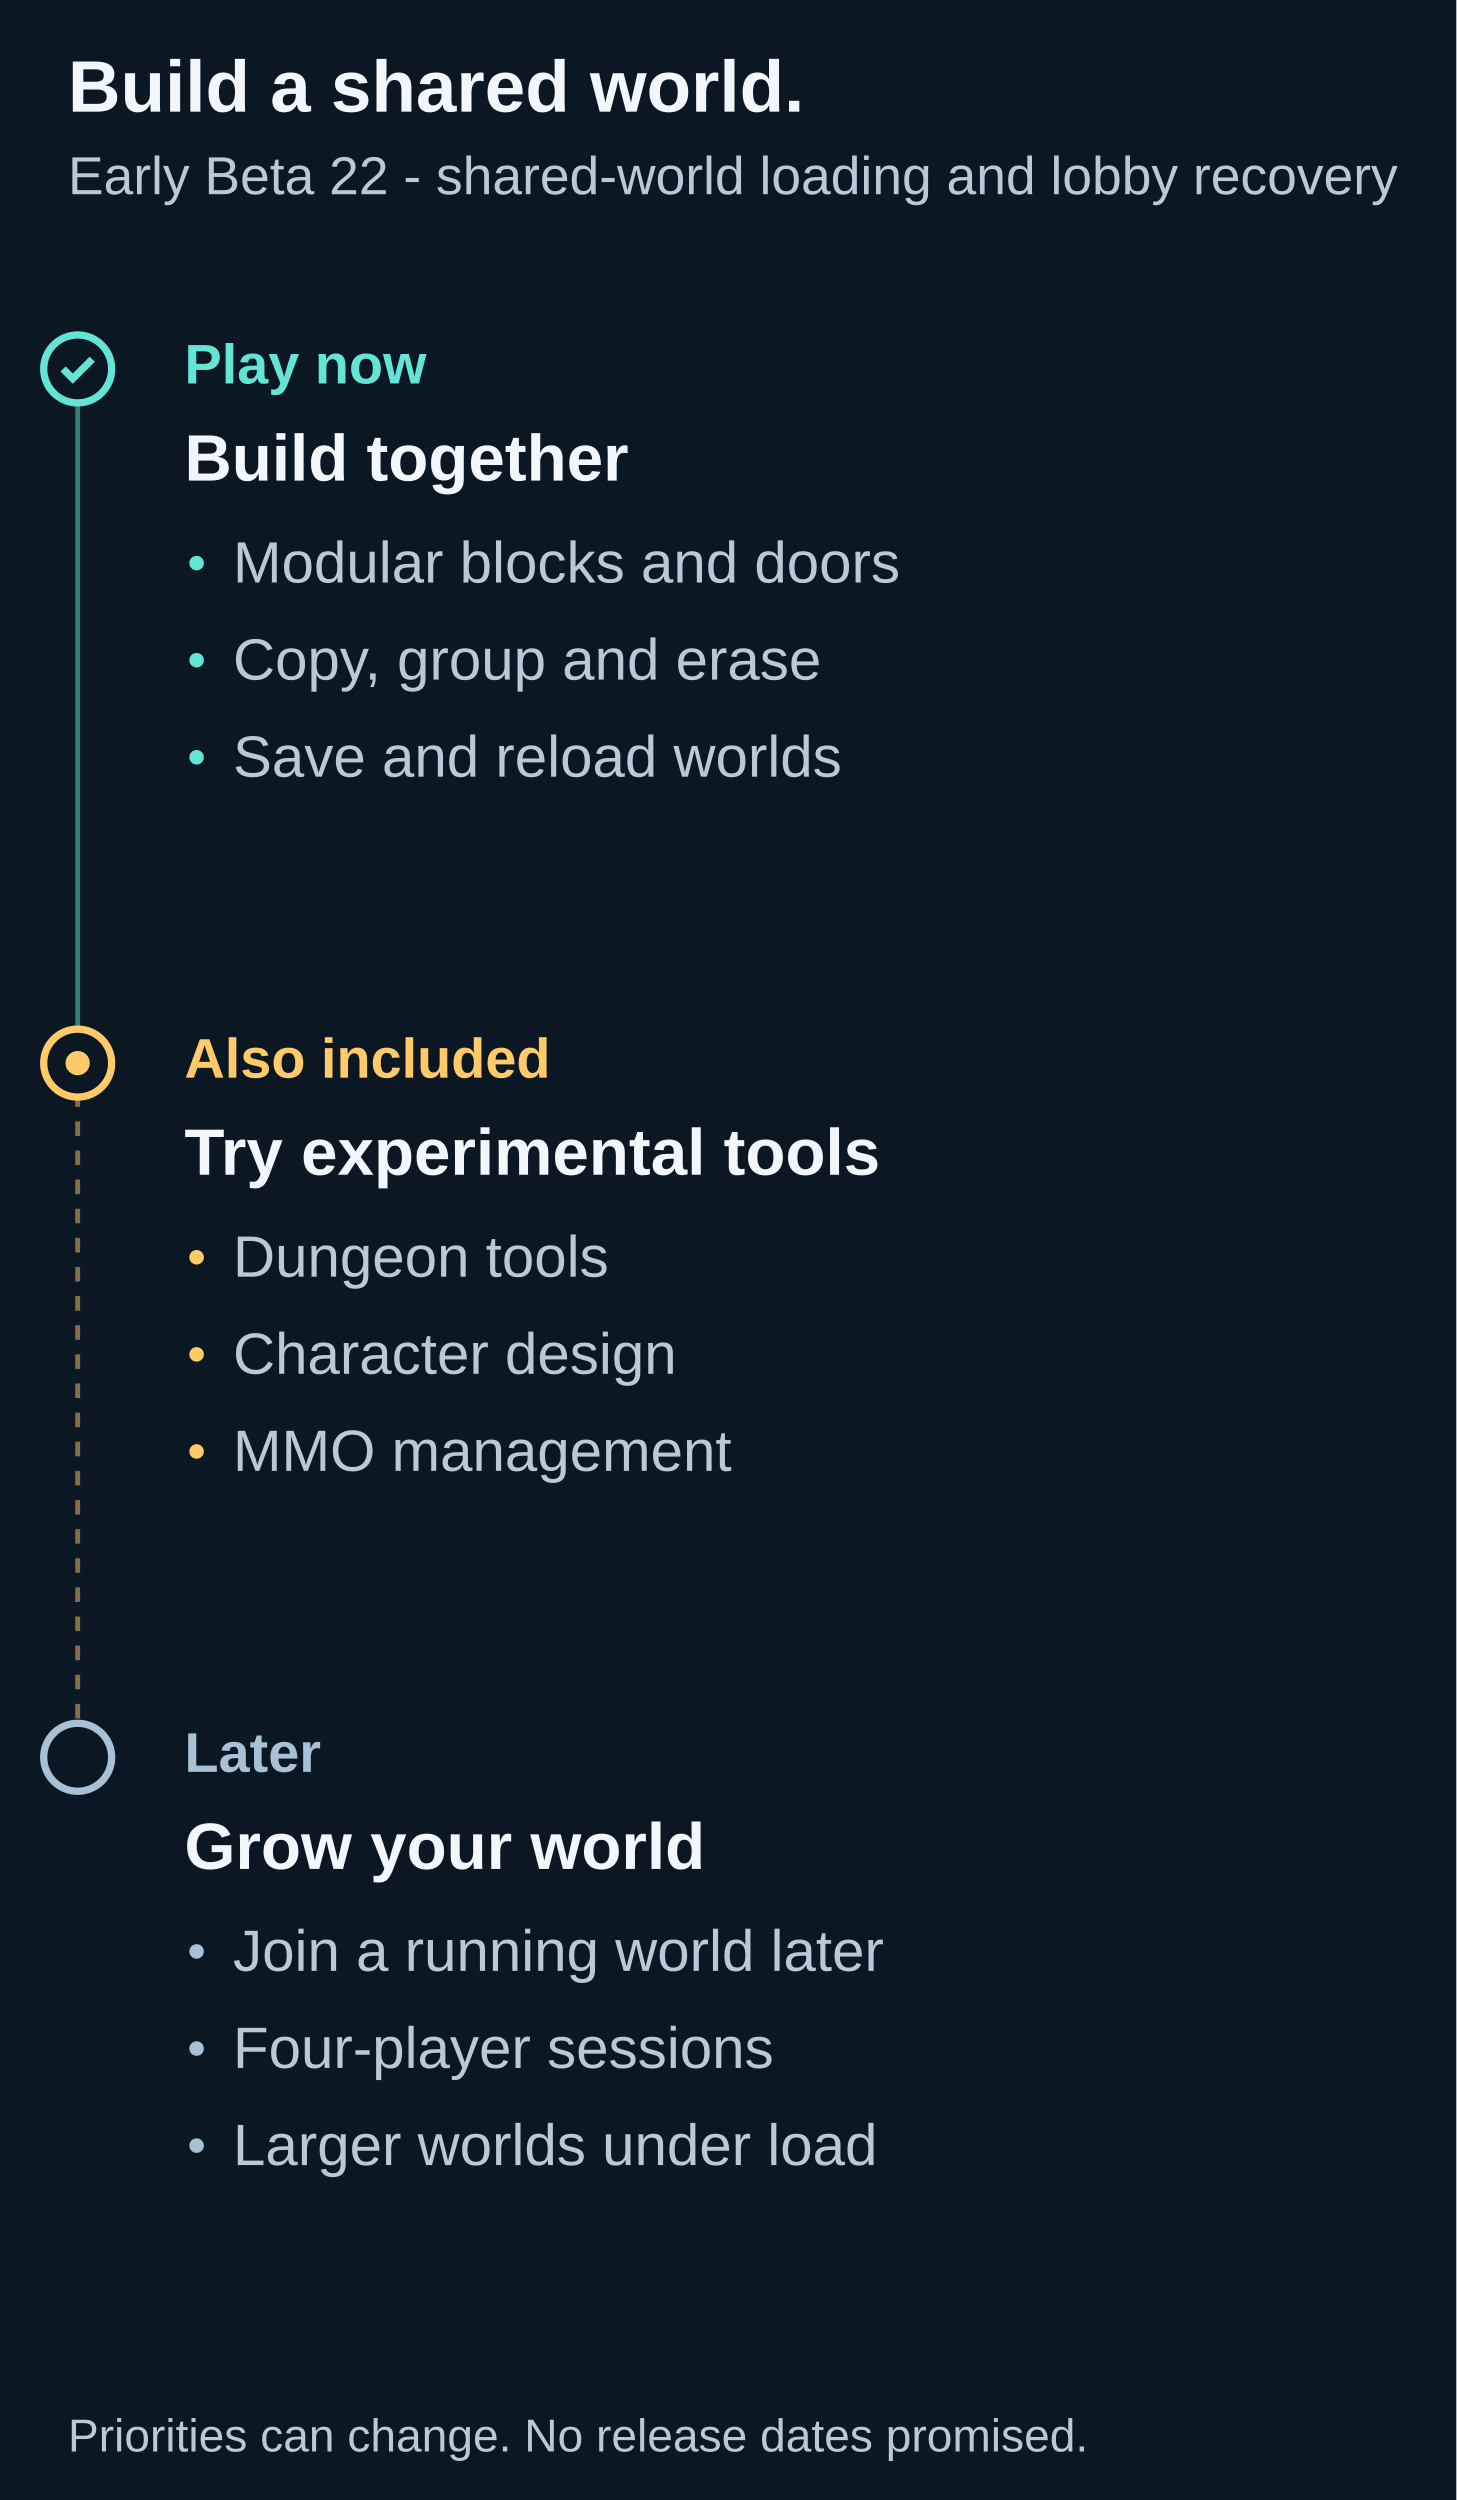
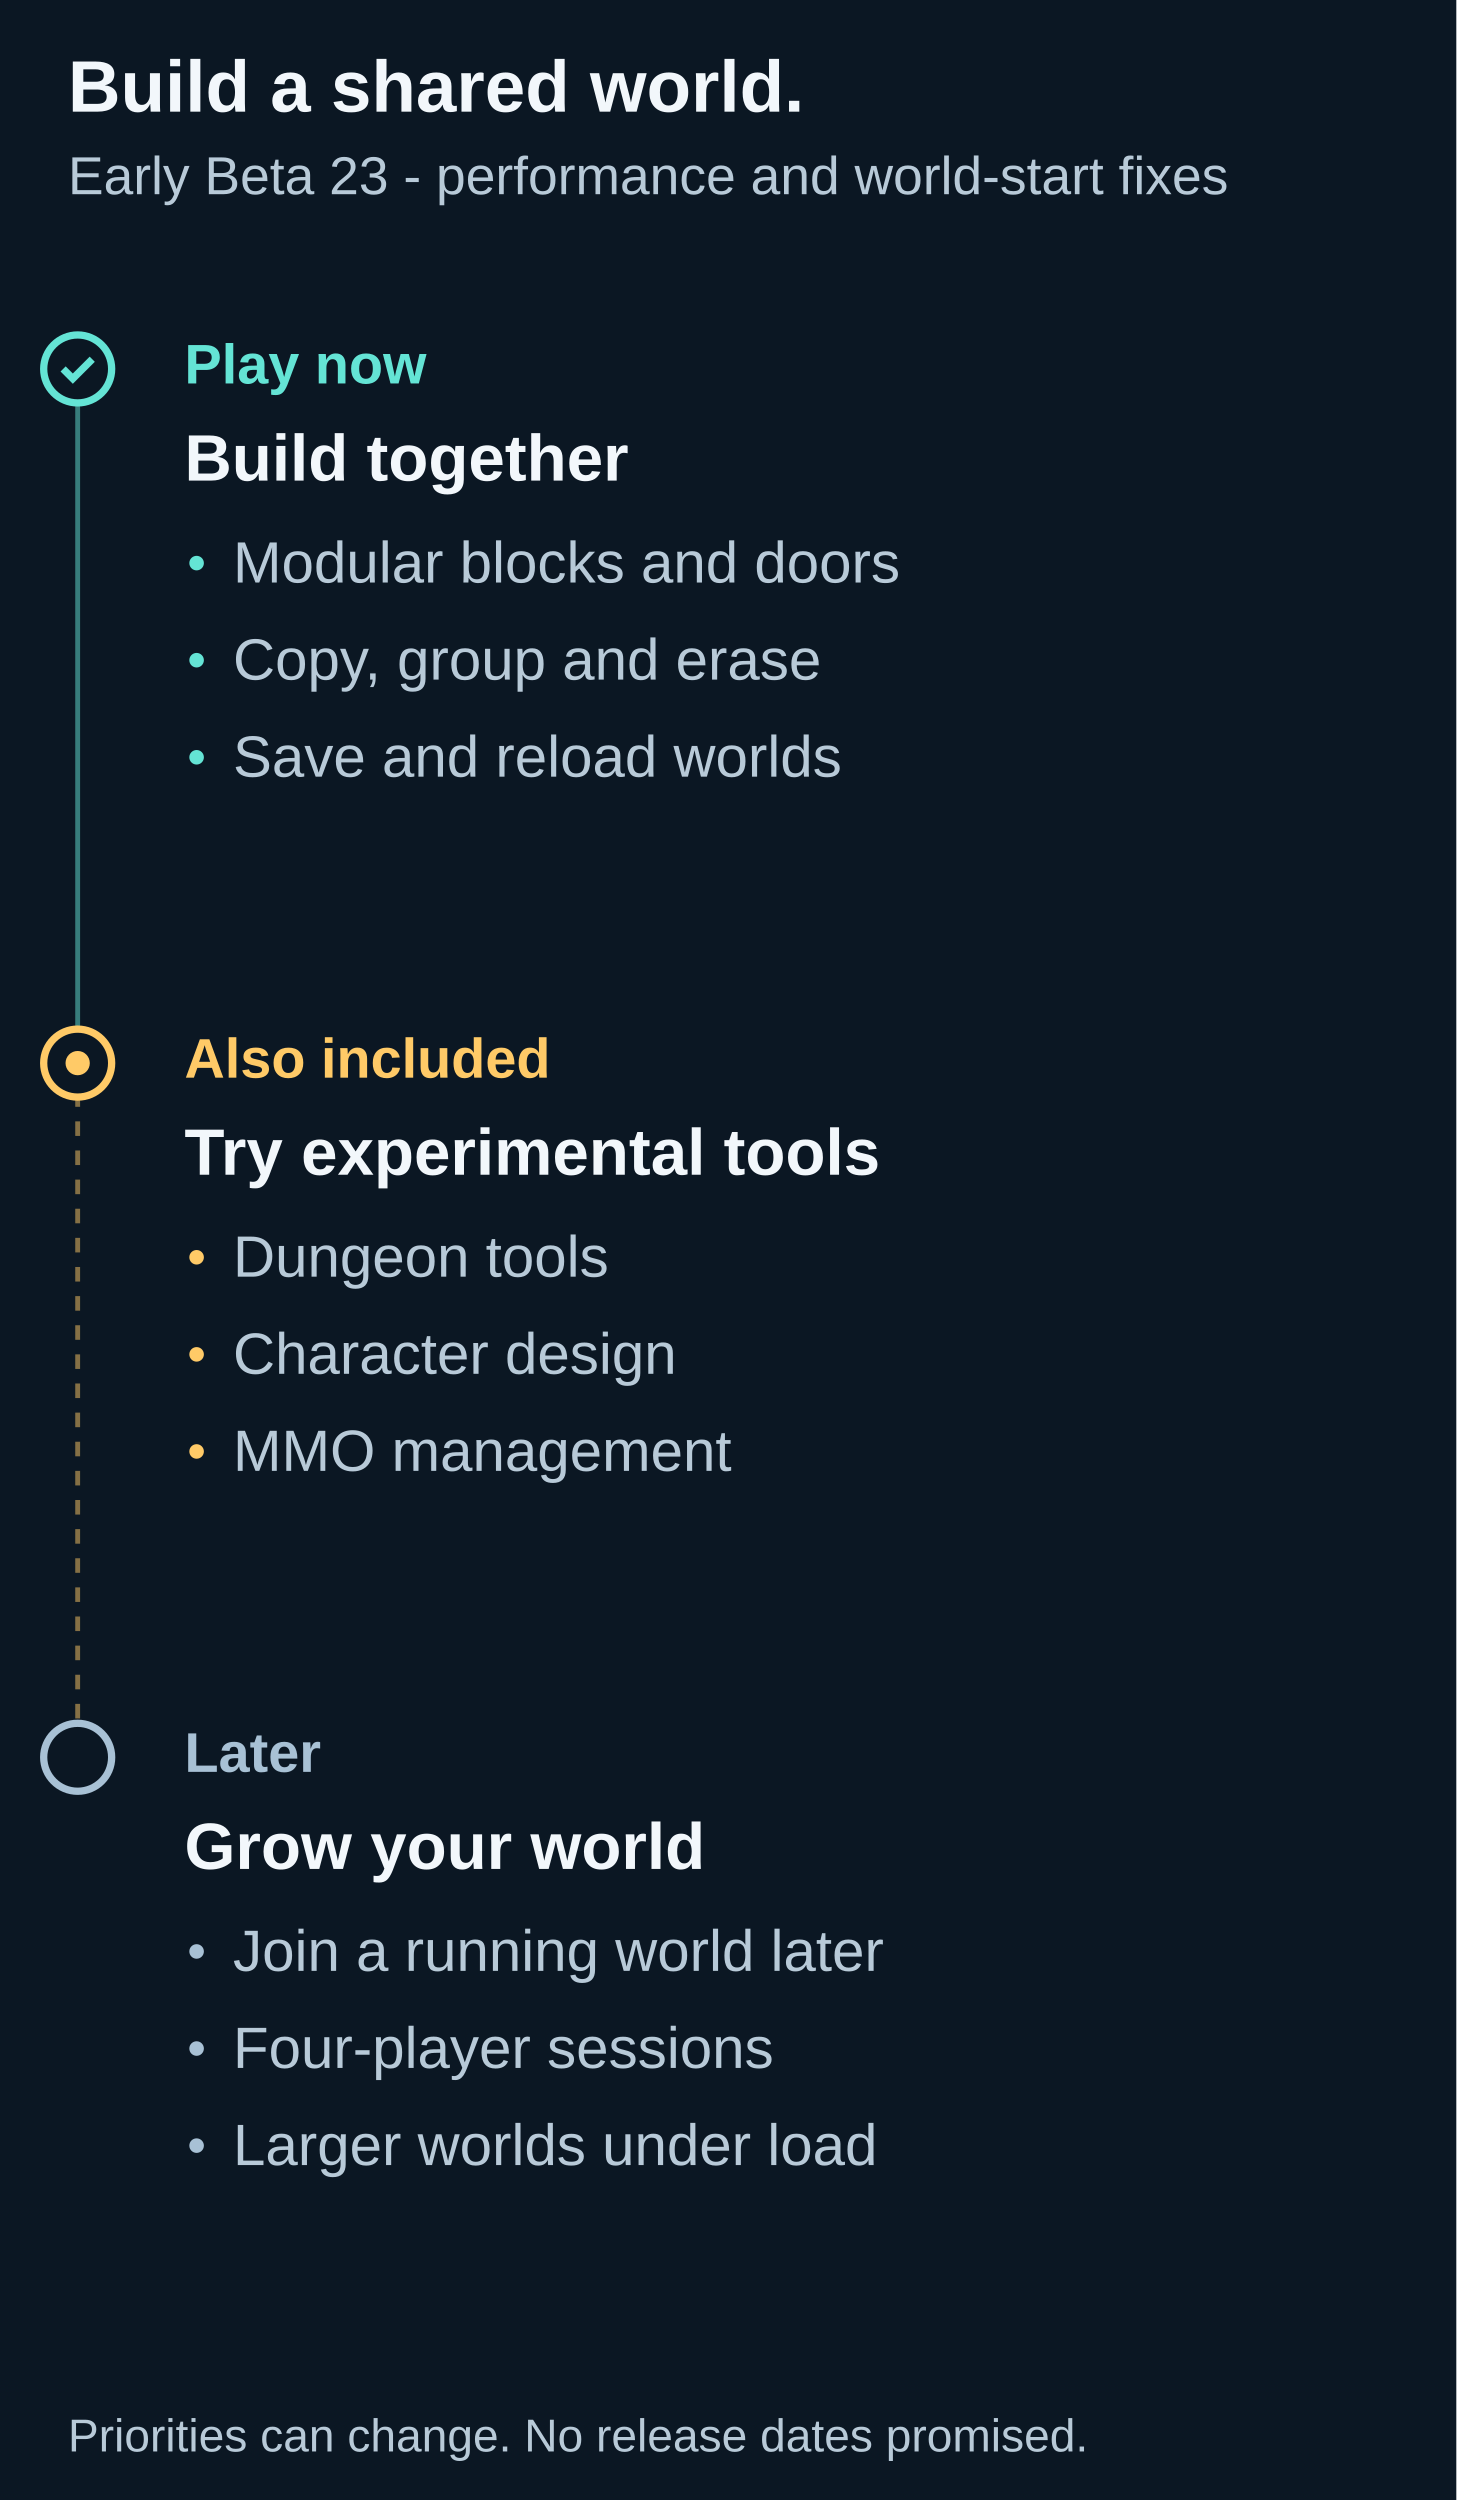
<svg xmlns="http://www.w3.org/2000/svg" width="600" height="1030" viewBox="0 0 600 1030" role="img" aria-labelledby="title description">
  <path fill="#0b1723" d="M0 0h600v1030H0z" />
  <g font-family="Arial">
    <text x="28" y="46" font-family="Arial" font-size="30" fill="#f2f7fb" font-weight="700">Build a shared world.</text>
-     <text x="28" y="80" font-family="Arial" font-size="22" fill="#b8cad8" font-weight="400">Early Beta 22 - shared-world loading and lobby recovery</text>
+     <text x="28" y="80" font-family="Arial" font-size="22" fill="#b8cad8" font-weight="400">Early Beta 23 - performance and world-start fixes</text>
    <path d="M32 152v286" stroke="#64e4d5" stroke-width="2" stroke-dasharray="0" opacity=".5" />
    <circle cx="32" cy="152" r="14" fill="#0b1723" stroke="#64e4d5" stroke-width="3" />
    <path d="m26 152 4 4 8-8" fill="none" stroke="#64e4d5" stroke-width="3" />
    <text x="76" y="158" font-family="Arial" font-size="23" fill="#64e4d5" font-weight="700">Play now</text>
    <text x="76" y="198" font-family="Arial" font-size="27" fill="#f2f7fb" font-weight="700">Build together</text>
    <circle cx="81" cy="232" r="3" fill="#64e4d5" />
    <text x="96" y="240" font-family="Arial" font-size="24" fill="#b8cad8" font-weight="400">Modular blocks and doors</text>
    <circle cx="81" cy="272" r="3" fill="#64e4d5" />
    <text x="96" y="280" font-family="Arial" font-size="24" fill="#b8cad8" font-weight="400">Copy, group and erase</text>
    <circle cx="81" cy="312" r="3" fill="#64e4d5" />
    <text x="96" y="320" font-family="Arial" font-size="24" fill="#b8cad8" font-weight="400">Save and reload worlds</text>
    <path d="M32 438v286" stroke="#ffca67" stroke-width="2" stroke-dasharray="6" opacity=".5" />
    <circle cx="32" cy="438" r="14" fill="#0b1723" stroke="#ffca67" stroke-width="3" />
    <circle cx="32" cy="438" r="5" fill="#ffca67" />
    <text x="76" y="444" font-family="Arial" font-size="23" fill="#ffca67" font-weight="700">Also included</text>
    <text x="76" y="484" font-family="Arial" font-size="27" fill="#f2f7fb" font-weight="700">Try experimental tools</text>
    <circle cx="81" cy="518" r="3" fill="#ffca67" />
    <text x="96" y="526" font-family="Arial" font-size="24" fill="#b8cad8" font-weight="400">Dungeon tools</text>
    <circle cx="81" cy="558" r="3" fill="#ffca67" />
    <text x="96" y="566" font-family="Arial" font-size="24" fill="#b8cad8" font-weight="400">Character design</text>
    <circle cx="81" cy="598" r="3" fill="#ffca67" />
    <text x="96" y="606" font-family="Arial" font-size="24" fill="#b8cad8" font-weight="400">MMO management</text>
    <circle cx="32" cy="724" r="14" fill="#0b1723" stroke="#a8c1d5" stroke-width="3" />
    <text x="76" y="730" font-family="Arial" font-size="23" fill="#a8c1d5" font-weight="700">Later</text>
    <text x="76" y="770" font-family="Arial" font-size="27" fill="#f2f7fb" font-weight="700">Grow your world</text>
    <circle cx="81" cy="804" r="3" fill="#a8c1d5" />
    <text x="96" y="812" font-family="Arial" font-size="24" fill="#b8cad8" font-weight="400">Join a running world later</text>
    <circle cx="81" cy="844" r="3" fill="#a8c1d5" />
    <text x="96" y="852" font-family="Arial" font-size="24" fill="#b8cad8" font-weight="400">Four-player sessions</text>
    <circle cx="81" cy="884" r="3" fill="#a8c1d5" />
    <text x="96" y="892" font-family="Arial" font-size="24" fill="#b8cad8" font-weight="400">Larger worlds under load</text>
    <text x="28" y="1010" font-family="Arial" font-size="19" fill="#b8cad8" font-weight="400">Priorities can change. No release dates promised.</text>
  </g>
</svg>
